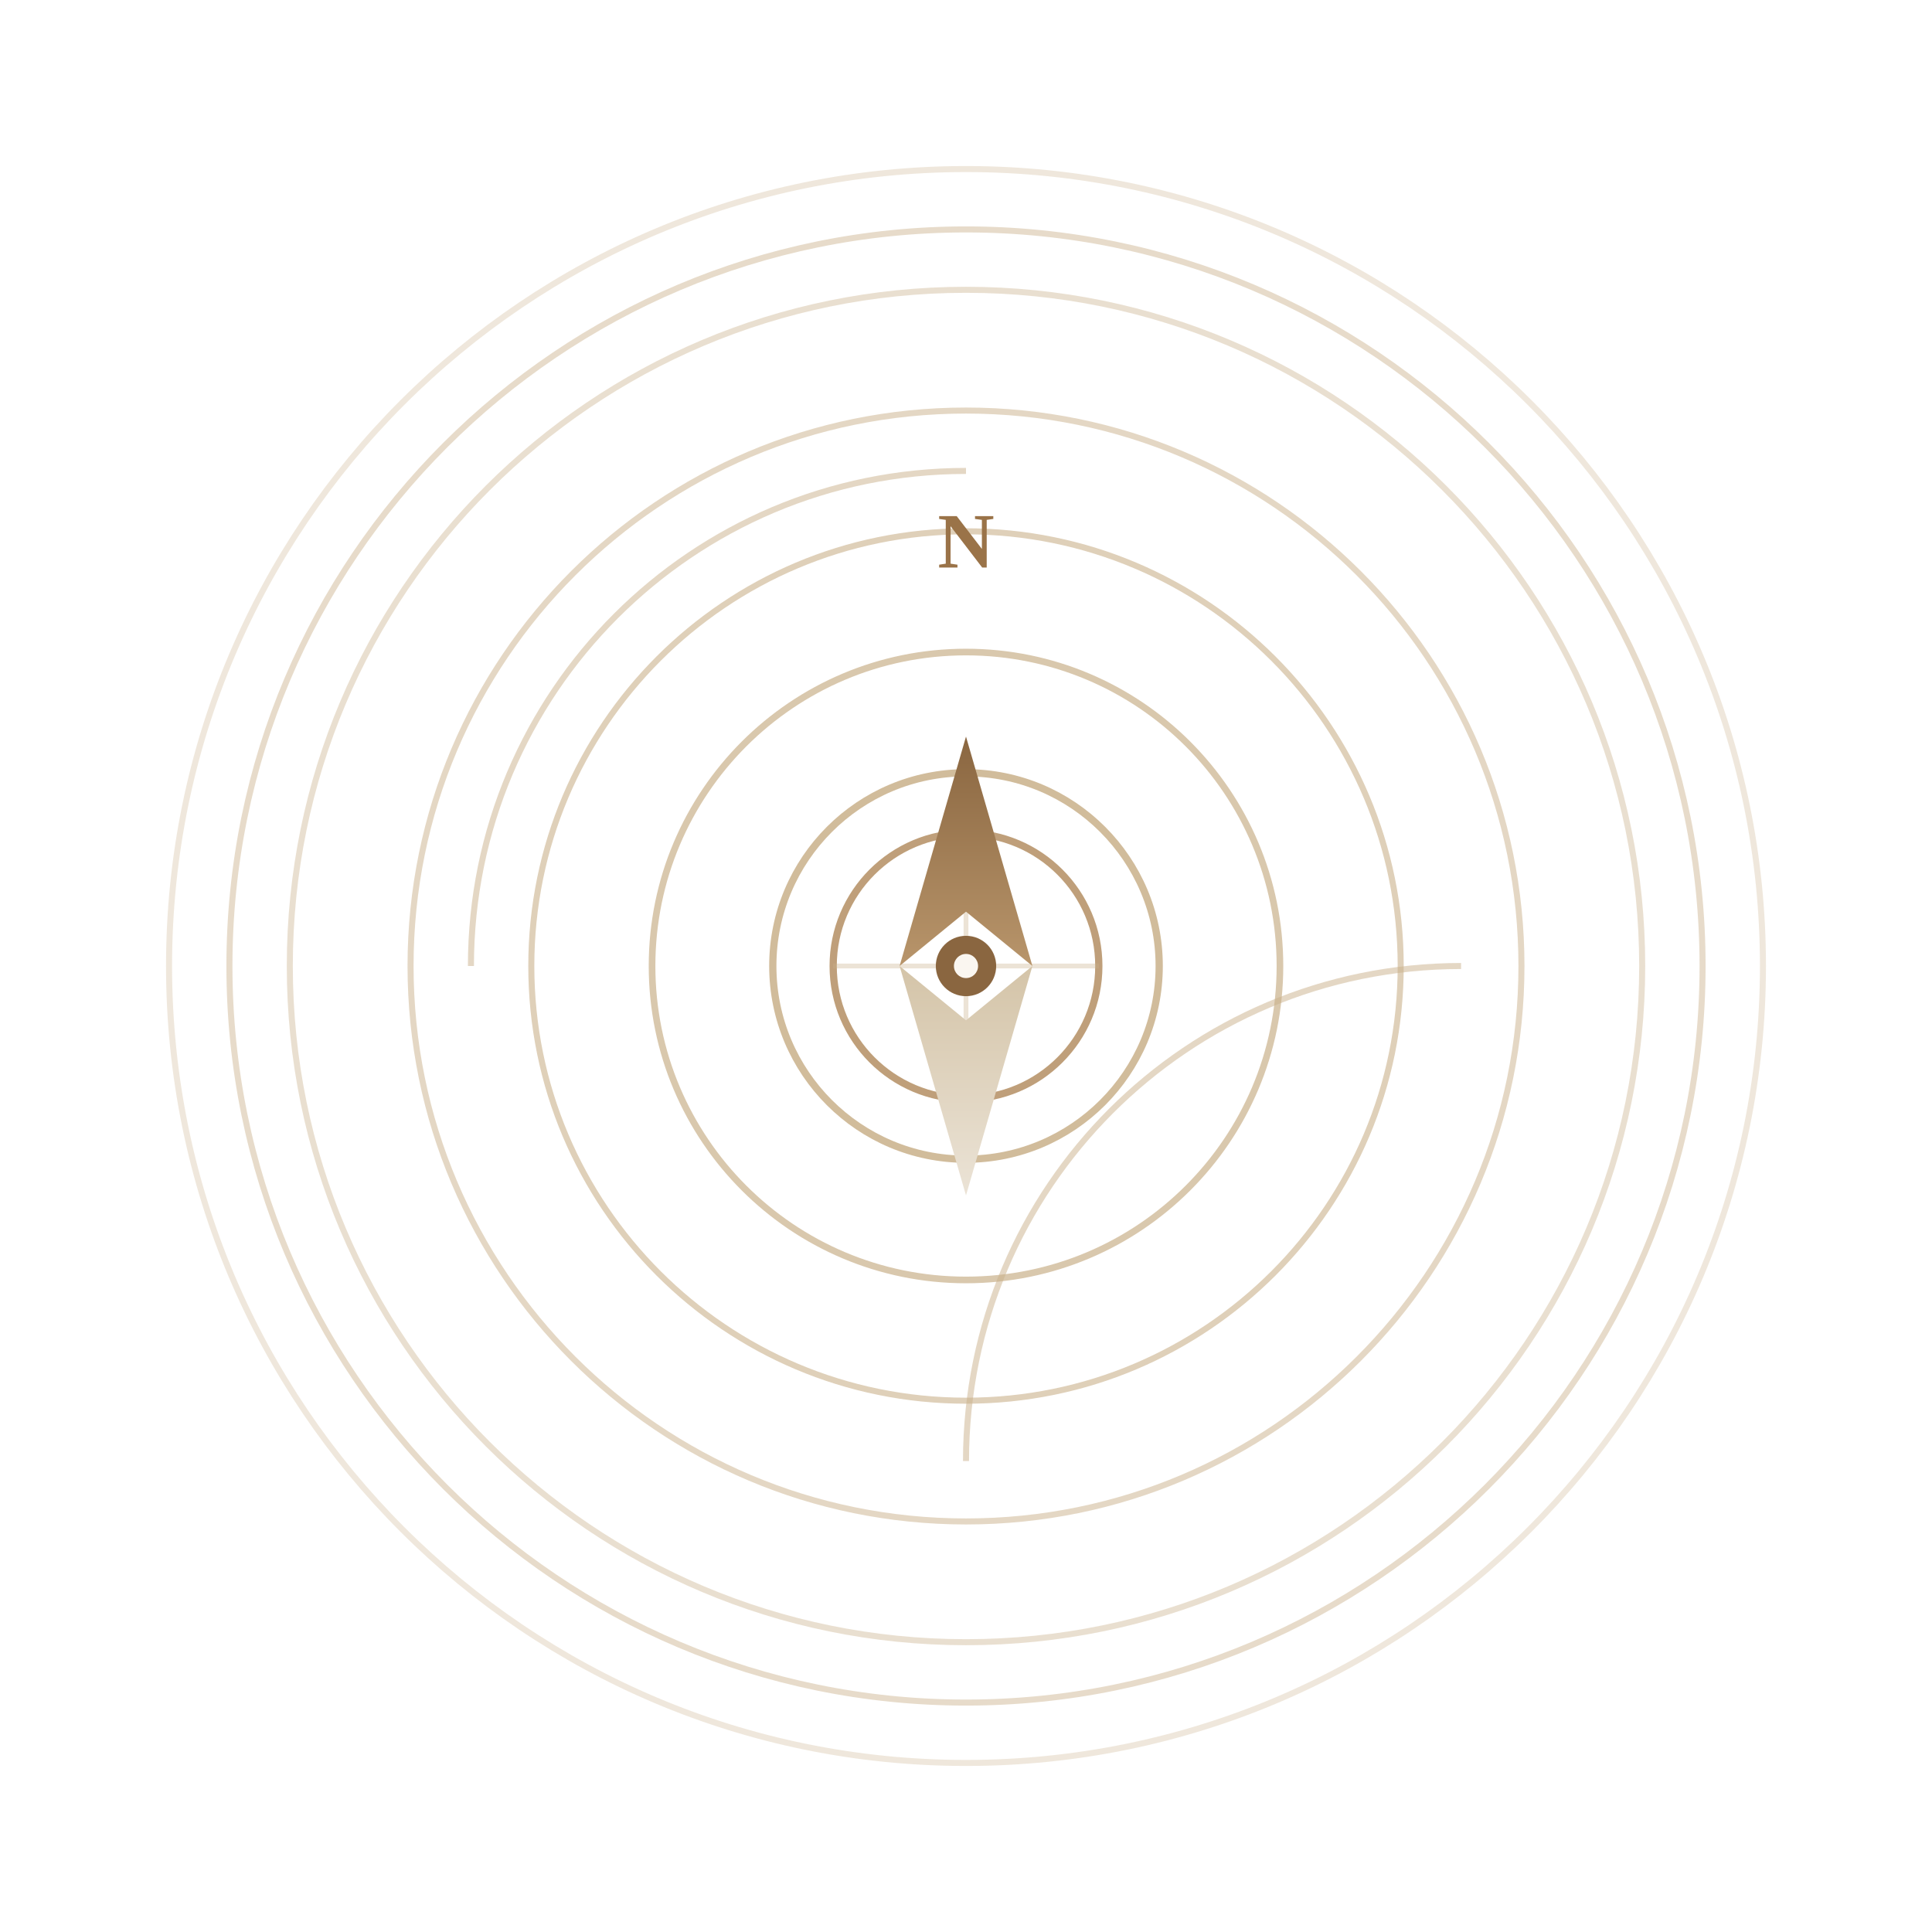
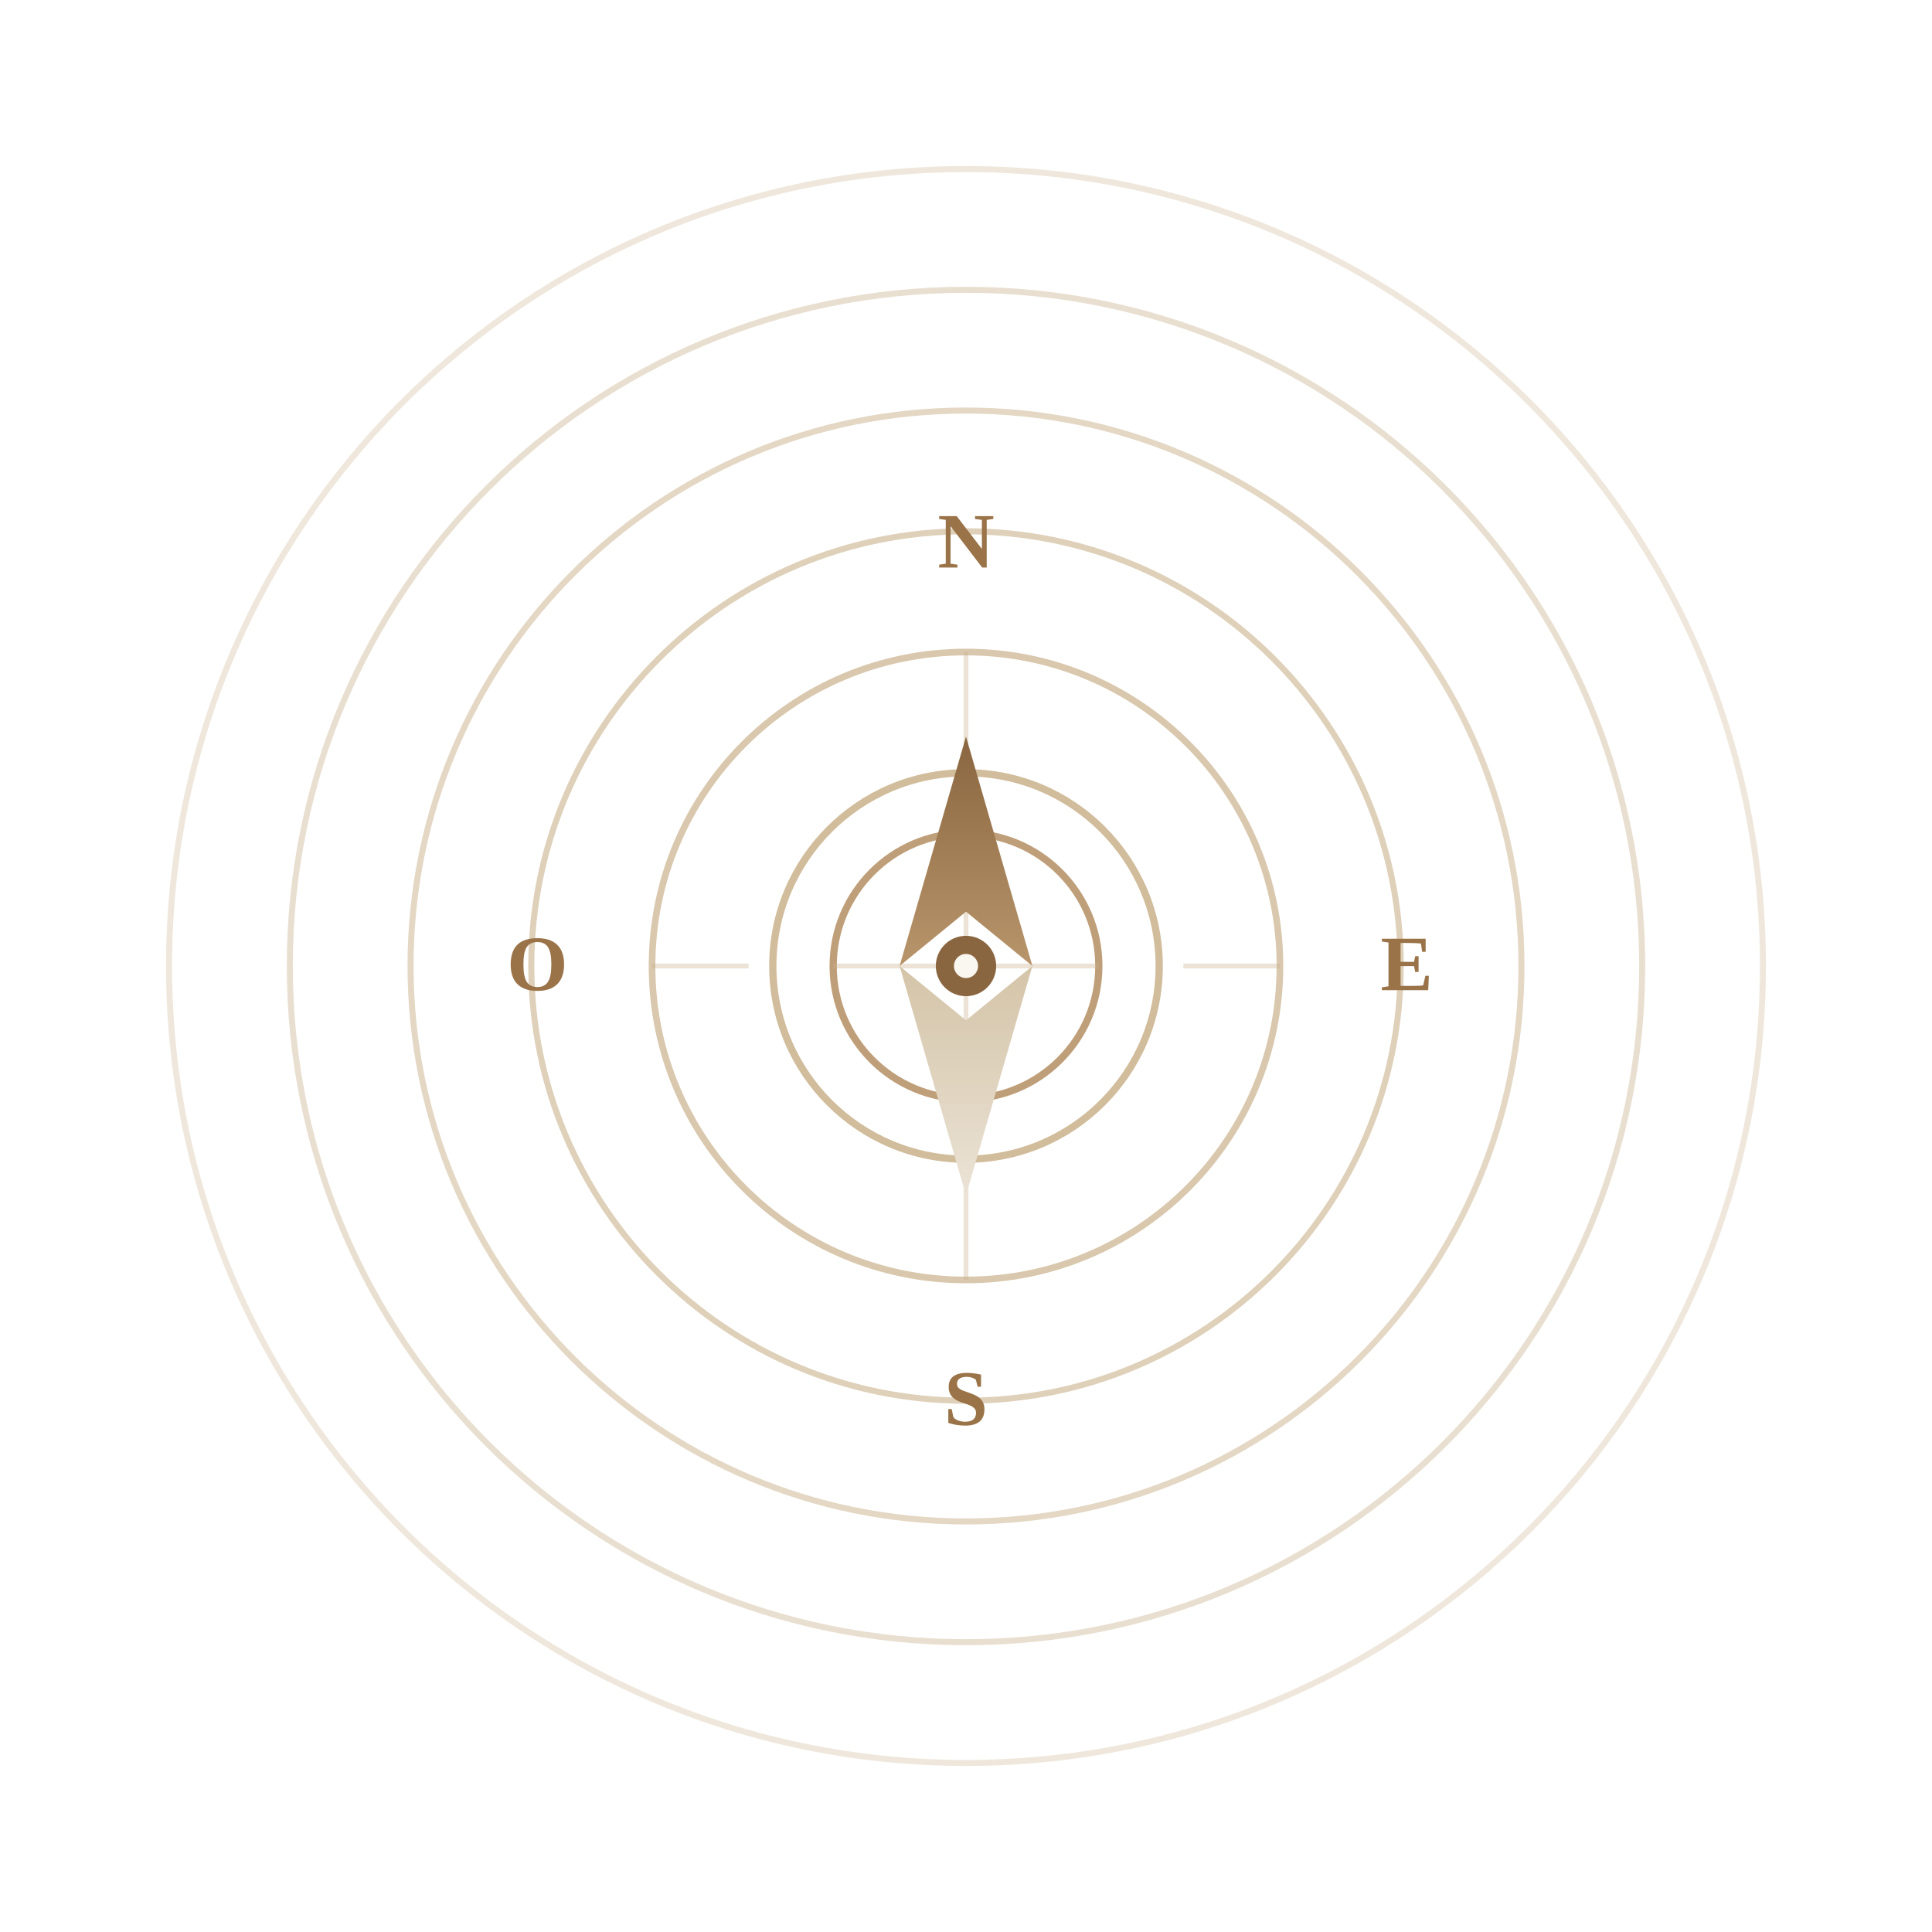
<svg xmlns="http://www.w3.org/2000/svg" viewBox="0 0 320 320" fill="none" aria-hidden="true">
  <defs>
    <linearGradient id="needle-top" x1="0" y1="0" x2="0" y2="1">
      <stop offset="0%" stop-color="#8a6640" />
      <stop offset="100%" stop-color="#b8956b" />
    </linearGradient>
    <linearGradient id="needle-bottom" x1="0" y1="0" x2="0" y2="1">
      <stop offset="0%" stop-color="#d4c4a8" />
      <stop offset="100%" stop-color="#ebe3d6" />
    </linearGradient>
  </defs>
  <circle cx="160" cy="160" r="132" stroke="#c9b08a" stroke-width="1" opacity="0.3" />
  <circle cx="160" cy="160" r="112" stroke="#c9b08a" stroke-width="1" opacity="0.4" />
  <circle cx="160" cy="160" r="92" stroke="#c9b08a" stroke-width="1" opacity="0.5" />
  <circle cx="160" cy="160" r="72" stroke="#c9b08a" stroke-width="1" opacity="0.6" />
  <circle cx="160" cy="160" r="52" stroke="#c9b08a" stroke-width="1.1" opacity="0.7" />
  <circle cx="160" cy="160" r="32" stroke="#c9b08a" stroke-width="1.2" opacity="0.85" />
-   <path d="M160 38 A122 122 0 0 1 282 160" stroke="#c9b08a" stroke-width="1" opacity="0.45" />
-   <path d="M282 160 A122 122 0 0 1 160 282" stroke="#c9b08a" stroke-width="1" opacity="0.45" />
-   <path d="M160 282 A122 122 0 0 1 38 160" stroke="#c9b08a" stroke-width="1" opacity="0.45" />
-   <path d="M38 160 A122 122 0 0 1 160 38" stroke="#c9b08a" stroke-width="1" opacity="0.45" />
-   <path d="M160 78 A82 82 0 0 0 78 160" stroke="#c9b08a" stroke-width="1" opacity="0.5" />
-   <path d="M242 160 A82 82 0 0 0 160 242" stroke="#c9b08a" stroke-width="1" opacity="0.5" />
+   <path d="M160 108v16M160 196v16M108 160h16M196 160h16" stroke="#c9b08a" stroke-width="0.8" opacity="0.35" />
  <circle cx="160" cy="160" r="22" stroke="#b8956b" stroke-width="1.2" opacity="0.9" />
  <path d="M160 138v44M138 160h44" stroke="#c9b08a" stroke-width="0.8" opacity="0.35" />
  <path d="M160 122 L171 160 L160 151 L149 160 Z" fill="url(#needle-top)" />
  <path d="M160 198 L149 160 L160 169 L171 160 Z" fill="url(#needle-bottom)" />
  <circle cx="160" cy="160" r="5" fill="#8a6640" />
  <circle cx="160" cy="160" r="2" fill="#faf6f0" />
  <text x="160" y="94" text-anchor="middle" font-family="Georgia, 'Times New Roman', serif" font-size="13" font-weight="600" fill="#9a7348" letter-spacing="1.5">N</text>
+   <text x="160" y="236" text-anchor="middle" font-family="Georgia, 'Times New Roman', serif" font-size="13" font-weight="600" fill="#9a7348" letter-spacing="1.5">S</text>
+   <text x="233" y="164" text-anchor="middle" font-family="Georgia, 'Times New Roman', serif" font-size="13" font-weight="600" fill="#9a7348" letter-spacing="1.5">E</text>
+   <text x="89" y="164" text-anchor="middle" font-family="Georgia, 'Times New Roman', serif" font-size="13" font-weight="600" fill="#9a7348" letter-spacing="1.5">O</text>
</svg>
